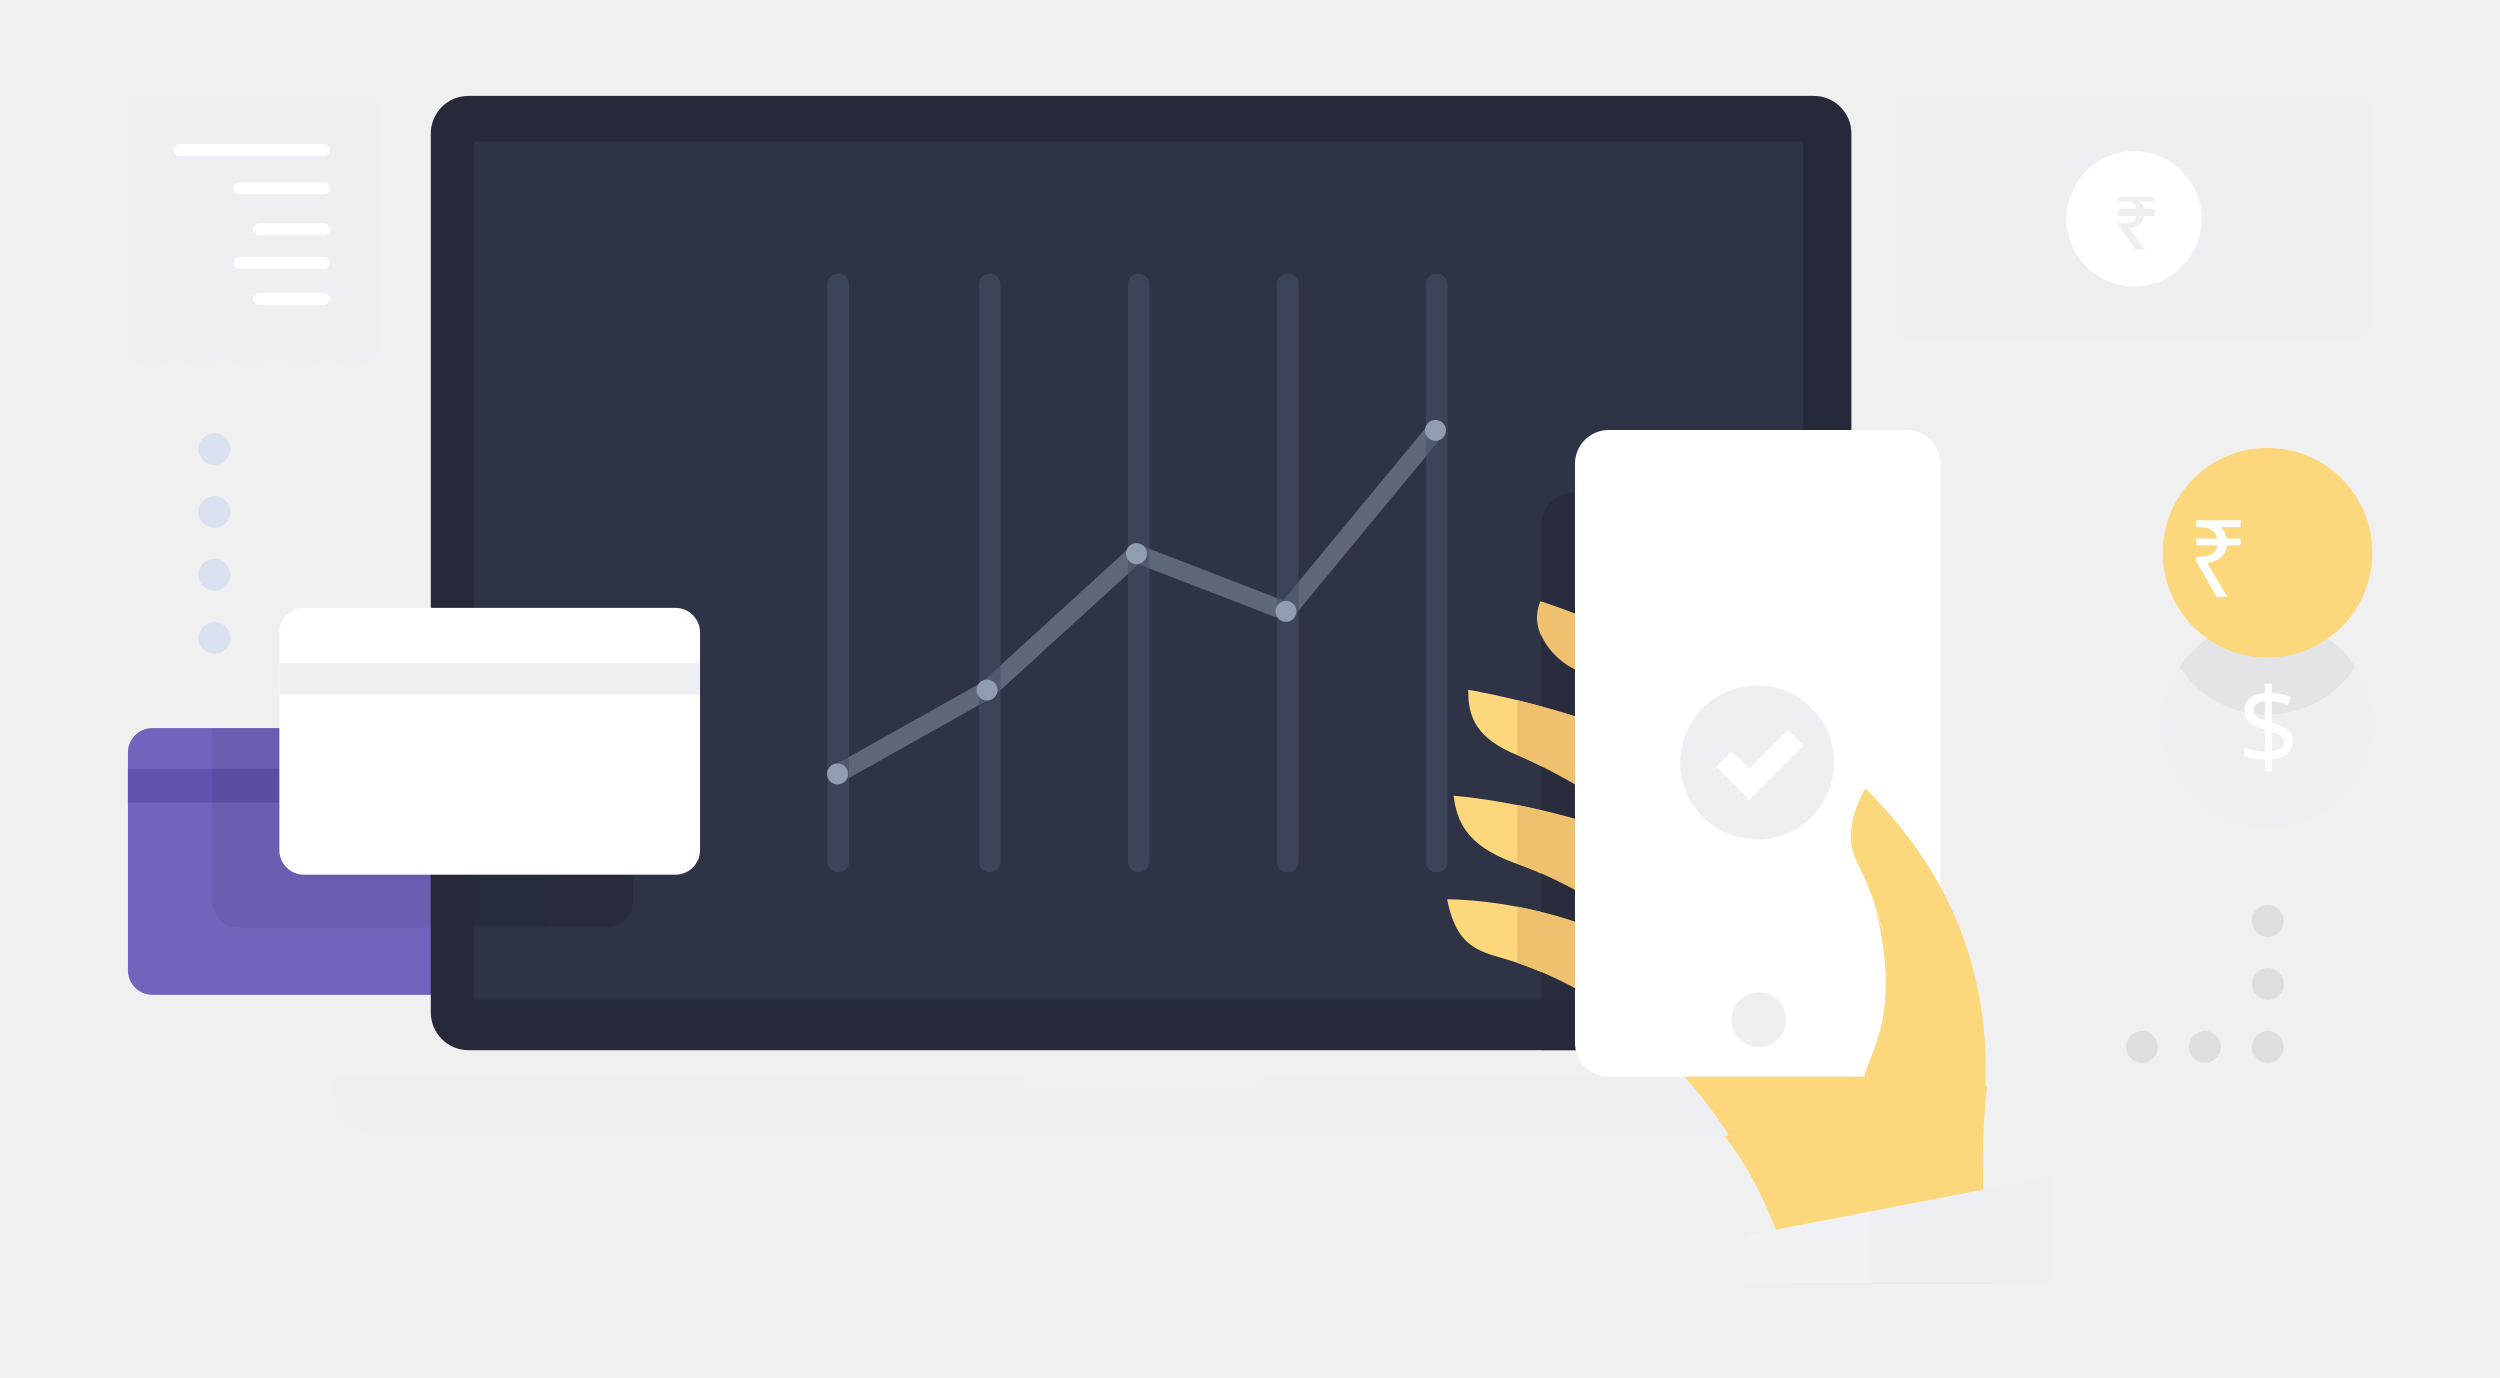
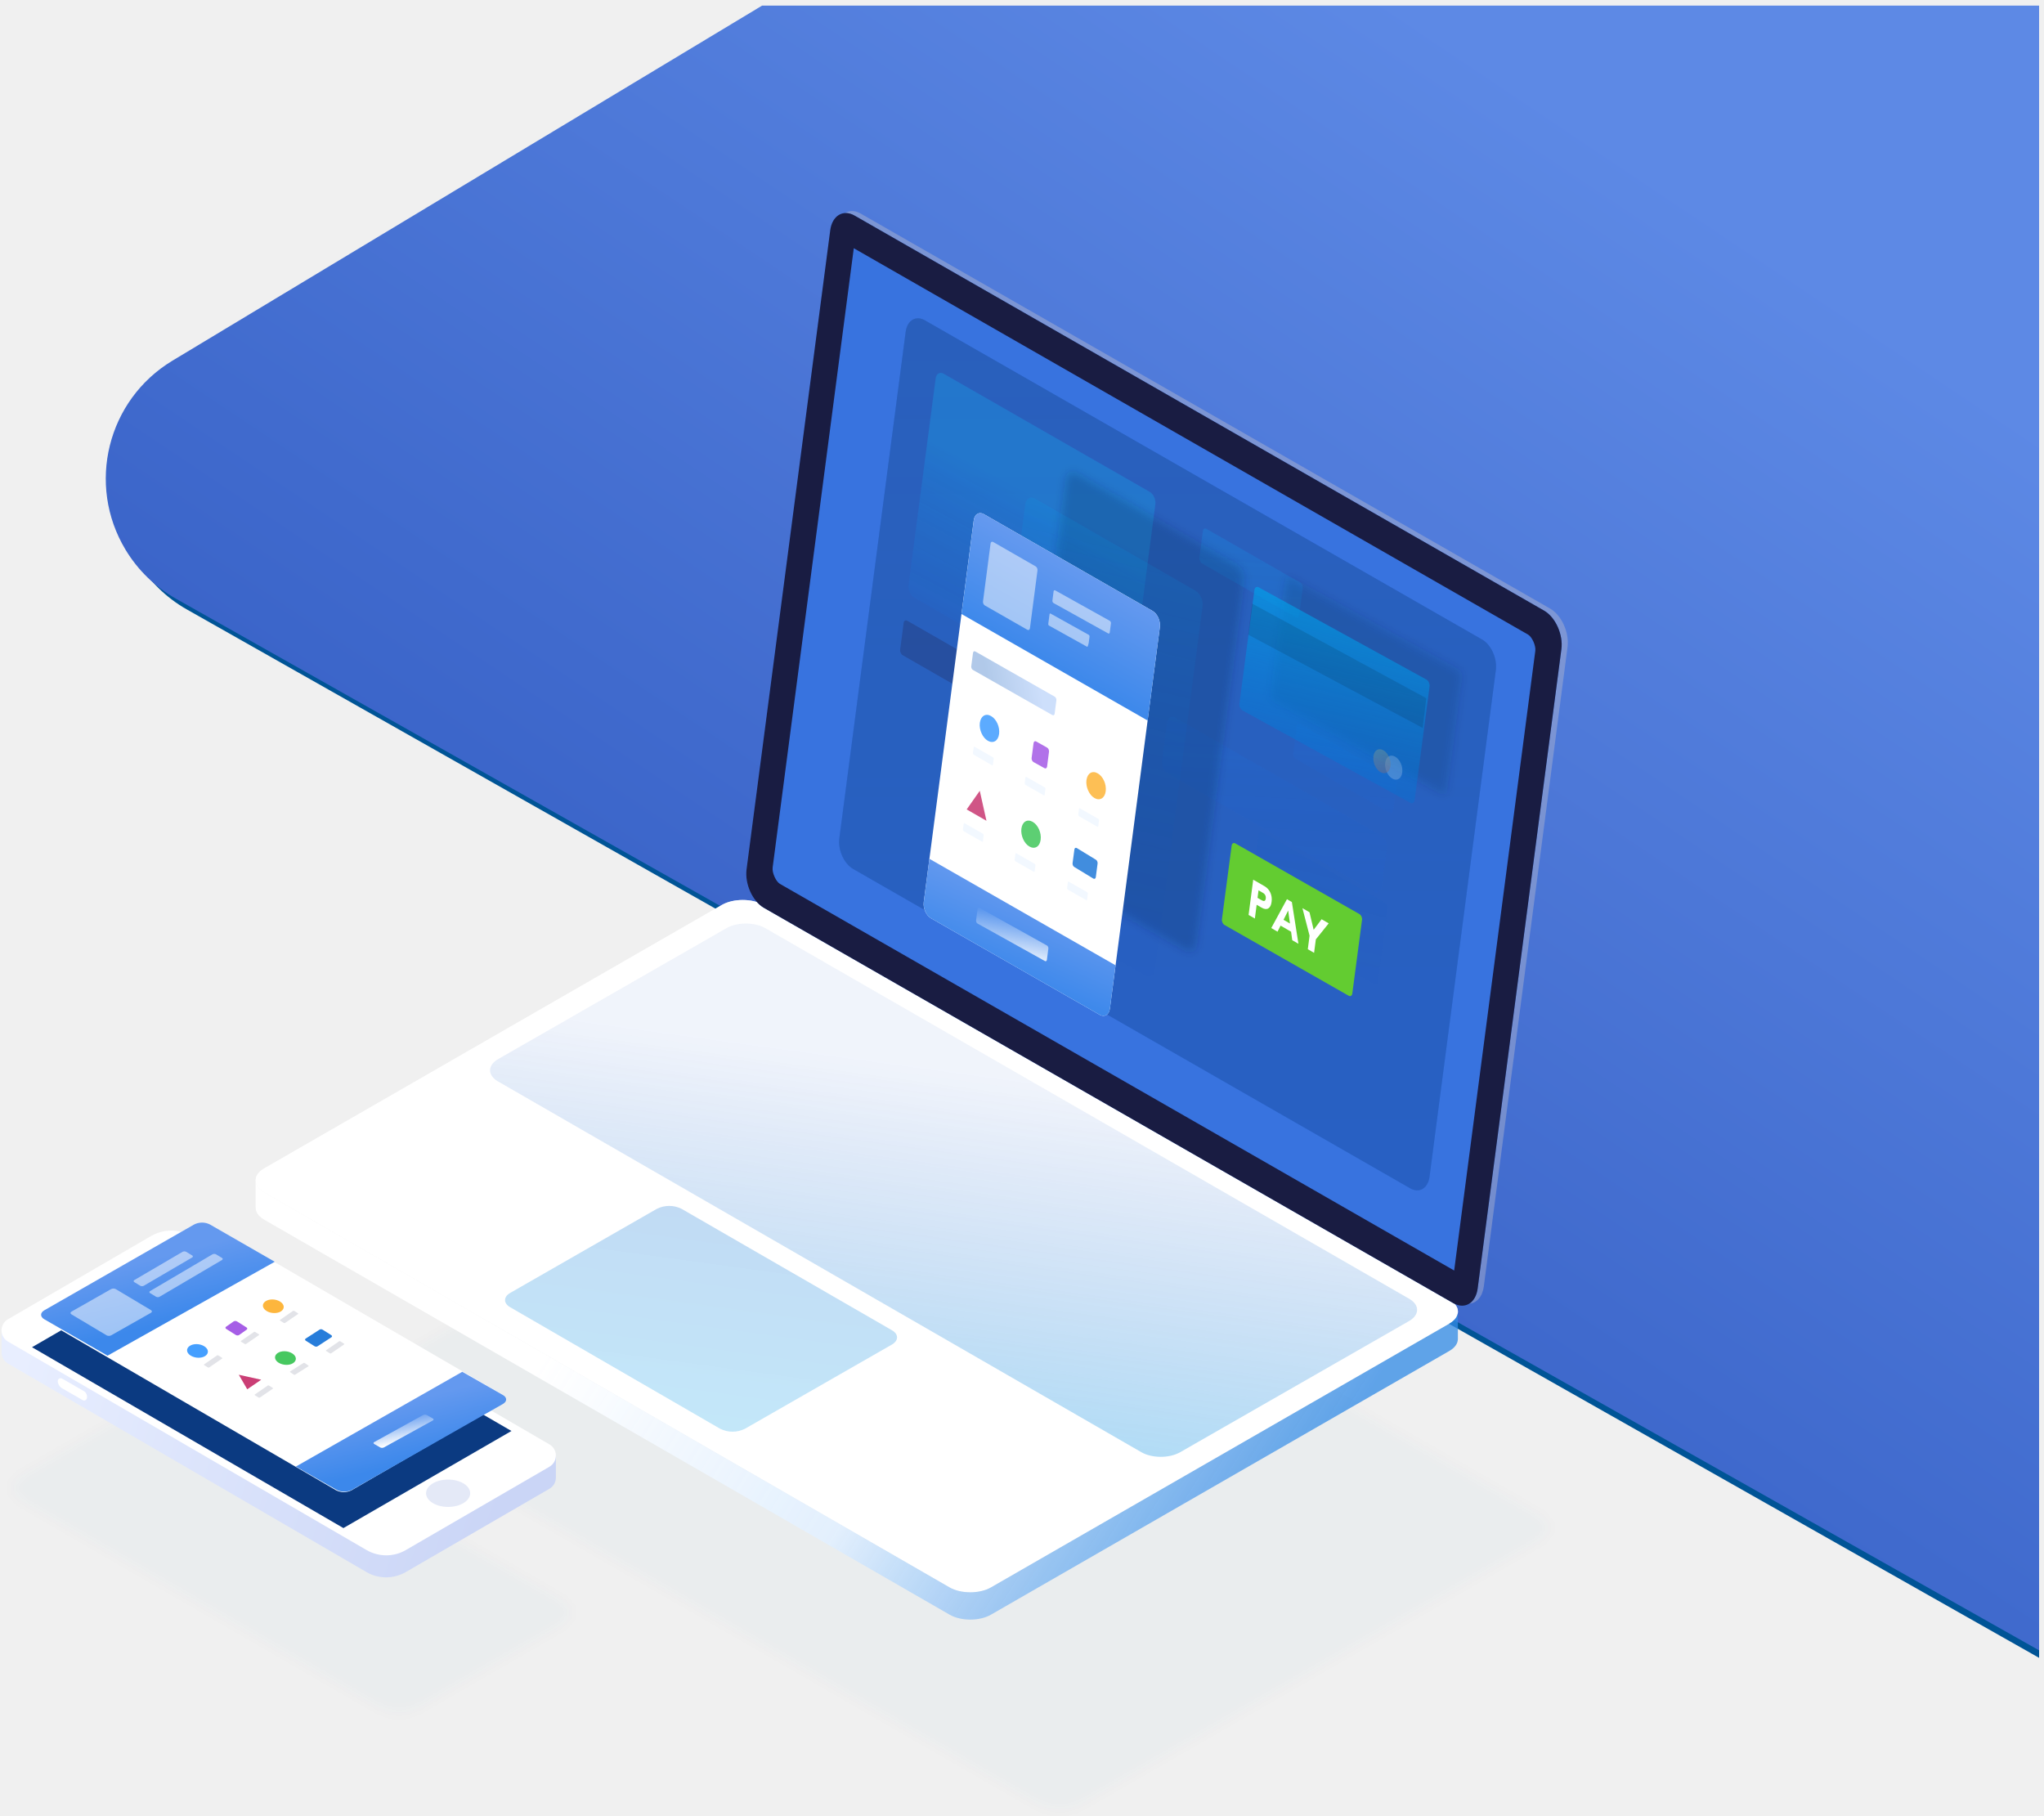
- <svg xmlns="http://www.w3.org/2000/svg" width="1040.046" height="573.132">
-   <path fill-rule="evenodd" clip-rule="evenodd" fill="#7263BC" d="M228.222 313.092c0-5.635-4.568-10.203-10.203-10.203H63.424c-5.635 0-10.203 4.568-10.203 10.203v90.594c0 5.635 4.568 10.203 10.203 10.203h154.594c5.635 0 10.203-4.568 10.203-10.203v-90.594z" />
-   <path fill-rule="evenodd" clip-rule="evenodd" fill="#252939" d="M770.222 421.221c0 8.653-7.015 15.668-15.668 15.668H194.89c-8.653 0-15.668-7.015-15.668-15.668V55.558c0-8.653 7.015-15.668 15.668-15.668h559.663c8.653 0 15.668 7.015 15.668 15.668v365.663z" />
-   <path fill-rule="evenodd" clip-rule="evenodd" fill="#2E3345" d="M197.222 58.889h553v357h-553z" />
-   <path fill-rule="evenodd" clip-rule="evenodd" fill="#EDEFF2" d="M523.222 447.889v1.504c0 2.234-2.902 3.496-5.137 3.496h-88.109c-2.234 0-3.754-1.262-3.754-3.496v-1.504h-287v8.608c0 8.654 7.569 15.392 16.222 15.392h638.49c8.654 0 15.288-6.739 15.288-15.392v-8.608h-286z" />
-   <path fill="#6B7487" d="M350.302 325.305l-3.74-6.659 61.807-34.698 63.609-58.031 61.824 23.863 60.435-73.159 5.888 4.865-63.939 77.399-62.551-24.141-60.766 55.434-.38.214z" opacity=".8" />
-   <g opacity=".6" fill-rule="evenodd" clip-rule="evenodd" fill="#465066">
-     <path d="M353.222 358.525a4.364 4.364 0 0 1-4.364 4.364h-.272a4.364 4.364 0 0 1-4.364-4.364V118.253a4.364 4.364 0 0 1 4.364-4.364h.272a4.364 4.364 0 0 1 4.364 4.364v240.272zM416.222 358.525a4.364 4.364 0 0 1-4.364 4.364h-.272a4.364 4.364 0 0 1-4.364-4.364V118.253a4.364 4.364 0 0 1 4.364-4.364h.272a4.364 4.364 0 0 1 4.364 4.364v240.272zM478.222 358.525a4.364 4.364 0 0 1-4.364 4.364h-.272a4.364 4.364 0 0 1-4.364-4.364V118.253a4.364 4.364 0 0 1 4.364-4.364h.272a4.364 4.364 0 0 1 4.364 4.364v240.272zM540.222 358.525a4.364 4.364 0 0 1-4.364 4.364h-.272a4.364 4.364 0 0 1-4.364-4.364V118.253a4.364 4.364 0 0 1 4.364-4.364h.272a4.364 4.364 0 0 1 4.364 4.364v240.272zM602.222 358.525a4.364 4.364 0 0 1-4.364 4.364h-.272a4.364 4.364 0 0 1-4.364-4.364V118.253a4.364 4.364 0 0 1 4.364-4.364h.272a4.364 4.364 0 0 1 4.364 4.364v240.272z" />
-   </g>
-   <circle fill-rule="evenodd" clip-rule="evenodd" fill="#909CAF" cx="348.432" cy="321.975" r="4.364" />
-   <circle fill-rule="evenodd" clip-rule="evenodd" fill="#909CAF" cx="410.619" cy="287.063" r="4.364" />
-   <circle fill-rule="evenodd" clip-rule="evenodd" fill="#909CAF" cx="472.807" cy="230.331" r="4.364" />
-   <circle fill-rule="evenodd" clip-rule="evenodd" fill="#909CAF" cx="534.994" cy="254.333" r="4.364" />
-   <circle fill-rule="evenodd" clip-rule="evenodd" fill="#909CAF" cx="597.181" cy="179.053" r="4.364" />
-   <path fill="#FCD77C" d="M640.798 250.224c-5.481 13.574 7.342 24.58 12.352 27.193.024.012.034.02.056.032 32.446 16.474 65.356 48.694 65.356 48.694-45.227-28.859-107.78-39.206-107.78-39.206.089 9.024 1.489 18.572 17.574 25.98l.059.028c37.818 15.573 80.891 50.283 80.891 50.283-48.462-28.257-104.576-32.184-104.576-32.184 1.258 10.275 5.194 20.523 24.598 27.691l.163.062c52.029 18.146 81.744 58.281 81.744 58.281-45.195-44.106-109.216-42.944-109.216-42.944 3.226 15.91 9.298 20.322 19.6 23.497l.138.044c77.04 20.911 108.38 94.168 108.38 94.168l87.384-7.251c24.337-164.27-152.274-226.564-176.723-234.368z" />
-   <path fill-rule="evenodd" clip-rule="evenodd" fill="#5E53AD" d="M53.222 319.889h176v14h-176z" />
-   <path opacity=".7" fill-rule="evenodd" clip-rule="evenodd" fill="#252939" d="M778.689 204.889H654.774c-7.755 0-13.552 6.061-13.552 13.816v218.184h152V218.706c0-7.756-6.778-13.817-14.533-13.817z" />
-   <path fill="#EFC16F" d="M641.083 250.224c-5.481 13.574 7.199 24.58 12.21 27.194.024.012-.037.02-.015.032 32.446 16.474 65.43 48.694 65.43 48.694-29.11-18.575-65.487-29.48-87.487-34.893v22.789c37 16.042 78.304 49.188 78.304 49.188-27.531-16.052-57.304-24.251-78.304-28.34v24.462c51 18.389 80.234 57.728 80.234 57.728-25.742-25.121-57.234-35.554-80.234-39.884v23.319c31 10.588 53.806 29.375 69.764 47.375h67.624c7.755 0 14.612-6.044 14.612-13.8v-88.817c-47.999-62.544-126.436-90.035-142.138-95.047z" />
-   <path opacity=".1" fill-rule="evenodd" clip-rule="evenodd" fill="#252939" d="M215.776 302.889H88.222v71.365c0 6.381 4.668 11.635 11.05 11.635h128.95v-71.307c0-6.38-6.065-11.693-12.446-11.693z" />
-   <path fill-rule="evenodd" clip-rule="evenodd" fill="#FFF" d="M807.222 192.932c0-7.755-6.287-14.042-14.042-14.042H669.264c-7.755 0-14.043 6.287-14.043 14.042v240.915c0 7.755 6.287 14.043 14.043 14.043h123.915c7.755 0 14.042-6.287 14.042-14.043V192.932z" />
-   <path opacity=".7" fill-rule="evenodd" clip-rule="evenodd" fill="#252939" d="M252.04 274.889h-72.818v111h72.818c5.635 0 11.182-4.513 11.182-10.147v-90.877c0-5.635-5.548-9.976-11.182-9.976z" />
-   <path fill-rule="evenodd" clip-rule="evenodd" fill="#FFF" d="M291.222 263.092c0-5.635-4.568-10.203-10.203-10.203H126.424c-5.635 0-10.203 4.568-10.203 10.203v90.594c0 5.635 4.568 10.203 10.203 10.203h154.594c5.635 0 10.203-4.568 10.203-10.203v-90.594z" />
-   <circle fill-rule="evenodd" clip-rule="evenodd" fill="#EDEFF2" cx="731.72" cy="424.238" r="11.381" />
-   <path fill="#FCD77C" d="M829.158 533.889c-4.186-24-5.708-52.641-2.608-81.965l-109.008 20.851c12.529 15.578 21.988 38.114 29.128 61.114h82.488z" />
-   <path fill="#EDEFF2" d="M726.104 514.044l127.118-24.619v44.464H725.279z" />
-   <path fill-rule="evenodd" clip-rule="evenodd" fill="#EDEFF2" d="M116.222 275.889h175v13h-175zM986.222 137.221a3.668 3.668 0 0 1-3.668 3.668H792.89a3.668 3.668 0 0 1-3.668-3.668V43.558a3.668 3.668 0 0 1 3.668-3.668h189.663a3.668 3.668 0 0 1 3.668 3.668v93.663z" />
-   <path fill="#FFF" d="M887.79 62.869c-15.533 0-28.125 12.592-28.125 28.125s12.592 28.125 28.125 28.125 28.125-12.592 28.125-28.125-12.592-28.125-28.125-28.125zm8.432 21.02h-6v.14c1 .623 1.585 1.86 1.719 2.86h4.281v3h-4.251c-.371 3-2.954 5-6.057 5h-.252l6.74 9h-3.89l-7.289-10.313v-.687h2.806c2.672 0 4.528-1 4.81-3h-7.616v-3h7.601c-.267-2-1.767-3-3.979-3h-3.622v-2h15v2z" />
-   <path fill="#FCD77C" d="M775.982 327.917c-7.925 14.492-6.818 23.845-3.415 30.909a.5.5 0 0 0 .011.026c2.3 4.371 4.681 9.652 6.9 15.912 15.577 58.87-10.655 68.506-3.16 82.426 2.721 5.052 7.205 6.817 11.814 7.025a341.918 341.918 0 0 1-1.709 15.527l33.844 15.974c18.895-83.9-10.938-134.629-44.285-167.799zm3.497 46.849c1.583 4.465 3.081 9.436 4.411 14.933l-4.411-14.933z" />
-   <g>
-     <circle fill-rule="evenodd" clip-rule="evenodd" fill="#EDEFF2" cx="943.347" cy="301.255" r="43.596" />
-     <path opacity=".7" fill-rule="evenodd" clip-rule="evenodd" fill="#DEDFE0" d="M943.347 257.659c-15.305 0-28.759 7.893-36.537 19.825 7.779 11.931 21.232 19.825 36.537 19.825s28.759-7.893 36.538-19.825c-7.779-11.932-21.233-19.825-36.538-19.825z" />
-     <circle fill-rule="evenodd" clip-rule="evenodd" fill="#FCD77C" cx="943.347" cy="229.941" r="43.596" />
-     <text transform="translate(910.19 248.278)" fill="#FFF" font-family="'SFUIDisplay-Regular'" font-size="44.571" letter-spacing="8">₹</text>
-     <text transform="translate(930.99 318.264)" fill="#FFF" font-family="'SFUIDisplay-Regular'" font-size="44.571" letter-spacing="8">$</text>
-   </g>
-   <circle fill-rule="evenodd" clip-rule="evenodd" fill="#EDEFF2" cx="731.02" cy="317.2" r="32.014" />
-   <g>
-     <path fill="#FFF" d="M727.718 332.868l-13.84-13.841 6.527-6.527 7.313 7.312 16.099-16.097 6.527 6.527z" />
-   </g>
-   <g>
-     <path fill-rule="evenodd" clip-rule="evenodd" fill="#EDEFF2" d="M63.195 154.312l10.374-5.323 10.363 5.323 10.357-5.323 10.355 5.323 10.353-5.323 10.353 5.323 10.352-5.323 10.352 5.323 10.755-5.323.412.008V42.011c0-1.058-1.664-2.122-2.722-2.122H55.225c-1.058 0-2.003 1.064-2.003 2.122v107.4l9.973 4.901z" />
-     <g fill-rule="evenodd" clip-rule="evenodd" fill="#FFF">
-       <path d="M137.222 62.389a2.5 2.5 0 0 0-2.5-2.5h-60a2.5 2.5 0 1 0 0 5h60a2.5 2.5 0 0 0 2.5-2.5zM137.222 78.389a2.5 2.5 0 0 0-2.5-2.5h-35a2.5 2.5 0 1 0 0 5h35a2.5 2.5 0 0 0 2.5-2.5zM137.222 109.389a2.5 2.5 0 0 0-2.5-2.5h-35a2.5 2.5 0 1 0 0 5h35a2.5 2.5 0 0 0 2.5-2.5zM137.222 95.389a2.5 2.5 0 0 0-2.5-2.5h-27a2.5 2.5 0 1 0 0 5h27a2.5 2.5 0 0 0 2.5-2.5zM137.222 124.389a2.5 2.5 0 0 0-2.5-2.5h-27a2.5 2.5 0 1 0 0 5h27a2.5 2.5 0 0 0 2.5-2.5z" />
+ <svg xmlns="http://www.w3.org/2000/svg" xmlns:xlink="http://www.w3.org/1999/xlink" width="349" height="310">
+   <defs>
+     <linearGradient x1="26.564%" y1="3.984%" x2="82.959%" y2="75.374%" id="a">
+       <stop stop-color="#5D89E5" offset="0%" />
+       <stop stop-color="#3059C0" offset="100%" />
+     </linearGradient>
+     <filter x="-1.5%" y="-2.7%" width="103.1%" height="105.3%" filterUnits="objectBoundingBox" id="b">
+       <feGaussianBlur stdDeviation="1.047" in="SourceGraphic" />
+     </filter>
+     <linearGradient x1="55.022%" y1="28.68%" x2="26.678%" y2="148.86%" id="c">
+       <stop stop-color="#0041BF" stop-opacity=".1" offset="0%" />
+       <stop stop-color="#00CFFF" stop-opacity=".9" offset="100%" />
+     </linearGradient>
+     <linearGradient x1="79.663%" y1="-75.35%" x2="15.006%" y2="197.8%" id="d">
+       <stop stop-color="#0041BF" offset="0%" />
+       <stop stop-color="#00CFFF" stop-opacity=".9" offset="100%" />
+     </linearGradient>
+     <linearGradient x1="25.061%" y1="34.435%" x2="92.652%" y2="50%" id="e">
+       <stop stop-color="#FFF" offset="0%" />
+       <stop stop-color="#E2F0FF" stop-opacity=".9" offset="47.288%" />
+       <stop stop-color="#338BE6" stop-opacity=".767" offset="100%" />
+     </linearGradient>
+     <linearGradient x1="50%" y1="0%" x2="50%" y2="100%" id="g">
+       <stop stop-color="#1D2C41" stop-opacity=".49" offset="0%" />
+       <stop stop-color="#1D2541" stop-opacity=".308" offset="100%" />
+     </linearGradient>
+     <path d="M14.653.344c-1.554-.89-3.036.005-3.292 2L.04 88.784c-.262 1.983.796 4.333 2.345 5.228l95.135 54.536c1.554.889 3.036-.006 3.298-1.994l11.32-86.48c.262-1.989-.796-4.344-2.345-5.233L14.653.344z" id="f" />
+     <linearGradient x1="27.83%" y1="108.461%" x2="55.26%" y2="36.784%" id="h">
+       <stop stop-color="#0041BF" stop-opacity=".1" offset="0%" />
+       <stop stop-color="#00CFFF" stop-opacity=".9" offset="100%" />
+     </linearGradient>
+     <linearGradient x1="45.581%" y1="117.22%" x2="64.088%" y2="-156.1%" id="i">
+       <stop stop-color="#0041BF" stop-opacity=".1" offset="0%" />
+       <stop stop-color="#00CFFF" stop-opacity=".9" offset="100%" />
+     </linearGradient>
+     <linearGradient x1="14.511%" y1="446.08%" x2="63.374%" y2="-93.89%" id="j">
+       <stop stop-color="#0041BF" stop-opacity=".1" offset="0%" />
+       <stop stop-color="#00CFFF" stop-opacity=".9" offset="100%" />
+     </linearGradient>
+     <linearGradient x1="35.014%" y1="219.56%" x2="83.857%" y2="-320.41%" id="k">
+       <stop stop-color="#0041BF" stop-opacity=".1" offset="0%" />
+       <stop stop-color="#00CFFF" stop-opacity=".9" offset="100%" />
+     </linearGradient>
+     <filter x="-5.8%" y="-2.7%" width="111.6%" height="105.5%" filterUnits="objectBoundingBox" id="l">
+       <feGaussianBlur stdDeviation=".746" in="SourceGraphic" />
+     </filter>
+     <linearGradient x1="42.49%" y1="86.251%" x2="64.28%" y2="-18.938%" id="m">
+       <stop stop-color="#0041BF" stop-opacity=".1" offset="0%" />
+       <stop stop-color="#00CFFF" stop-opacity=".9" offset="100%" />
+     </linearGradient>
+     <linearGradient x1="62.05%" y1="28.83%" x2="38.67%" y2="73.037%" id="n">
+       <stop stop-color="#6499EF" offset="0%" />
+       <stop stop-color="#3C88EB" offset="97.758%" />
+     </linearGradient>
+     <linearGradient x1="80.528%" y1="45.12%" x2="20.223%" y2="53.6%" id="o">
+       <stop stop-color="#83AFF6" offset="0%" />
+       <stop stop-color="#3B79C9" offset="100%" />
+     </linearGradient>
+     <linearGradient x1="40.916%" y1="100%" x2="62.685%" y2="18.014%" id="p">
+       <stop stop-color="#FFF" offset="0%" />
+       <stop stop-color="#FFF" stop-opacity=".044" offset="100%" />
+     </linearGradient>
+     <filter x="-3.3%" y="-5.7%" width="106.6%" height="111.4%" filterUnits="objectBoundingBox" id="q">
+       <feGaussianBlur stdDeviation="1.047" in="SourceGraphic" />
+     </filter>
+     <linearGradient x1="0%" y1="50%" x2="92.401%" y2="67.024%" id="r">
+       <stop stop-color="#E8EEFF" offset="0%" />
+       <stop stop-color="#CAD5F6" offset="100%" />
+     </linearGradient>
+     <linearGradient x1="36.117%" y1="32.314%" x2="55.396%" y2="74.498%" id="s">
+       <stop stop-color="#6499EF" offset="0%" />
+       <stop stop-color="#3C88EB" offset="100%" />
+     </linearGradient>
+     <linearGradient x1="77.717%" y1="75.197%" x2="50%" y2="0%" id="t">
+       <stop stop-color="#FFF" offset="0%" />
+       <stop stop-color="#FFF" stop-opacity=".044" offset="100%" />
+     </linearGradient>
+     <filter x="-6.9%" y="-6.1%" width="113.8%" height="112.1%" filterUnits="objectBoundingBox" id="u">
+       <feGaussianBlur stdDeviation=".746" in="SourceGraphic" />
+     </filter>
+     <linearGradient x1="24.39%" y1="172.107%" x2="74.39%" y2="-63.901%" id="v">
+       <stop stop-color="#0041BF" stop-opacity=".1" offset="0%" />
+       <stop stop-color="#00CFFF" stop-opacity=".9" offset="100%" />
+     </linearGradient>
+     <linearGradient x1="50%" y1="0%" x2="50%" y2="100%" id="w">
+       <stop stop-color="#FAD961" offset="0%" />
+       <stop stop-color="#F76B1C" offset="100%" />
+     </linearGradient>
+   </defs>
+   <g fill="none" fill-rule="evenodd">
+     <path d="M348.163 280.829v2.221L31.886 104.043a23.04 23.04 0 0 1-8.57-8.472 22.954 22.954 0 0 1-2.654-16.198 23.414 23.414 0 0 0 3.342 14.174 23.52 23.52 0 0 0 8.494 8.241l315.665 179.04z" fill="#005496" />
+     <path d="M218.123.91l100.666 60.615c11.129 6.7 14.718 21.153 8.017 32.281a23.52 23.52 0 0 1-8.588 8.35L.078 281.72V.91h218.045z" fill="url(#a)" transform="matrix(-1 0 0 1 348.24 .05)" />
+     <g fill-rule="nonzero">
+       <path d="M16.85 204.466l117.018 67.44c1.95 1.123 5.131 1.123 7.081 0l78.265-45.025c1.95-1.122 1.95-2.955 0-4.077l-117.119-67.408c-1.95-1.123-5.13-1.123-7.075 0l-78.17 44.98c-1.95 1.123-1.95 2.956 0 4.084v.006z" fill-opacity=".027" fill="#005496" filter="url(#b)" transform="translate(43.491 35.995)" />
+       <path d="M169.206 271.018c-1.95 1.122-5.131 1.116-7.075 0L45.107 203.57c-1.95-1.128-1.95-2.961 0-4.083l78.164-44.993c1.95-1.116 5.137-1.116 7.081 0l117.119 67.408c1.95 1.123 1.95 2.956 0 4.078l-78.265 45.031v.006z" fill="#FFF" />
+       <path d="M169.206 271.018c-1.95 1.122-5.131 1.116-7.075 0L45.107 203.57c-1.95-1.128-1.95-2.961 0-4.083l78.164-44.993c1.95-1.116 5.137-1.116 7.081 0l117.119 67.408c1.95 1.123 1.95 2.956 0 4.078l-78.265 45.031v.006z" fill="#FFF" opacity=".7" />
+       <path d="M158.006 211.951c-1.822 1.045-4.792 1.045-6.614-.005L41.55 148.643c-1.822-1.044-1.816-2.76 0-3.805l39.01-22.371c1.816-1.045 4.791-1.045 6.607 0l109.937 63.274c1.822 1.045 1.822 2.756 0 3.806l-39.098 22.404z" fill="url(#c)" opacity=".582" transform="translate(43.491 35.995)" />
+       <path d="M83.71 207.938a4.714 4.714 0 0 1-4.246 0L43.62 187.194c-1.17-.666-1.164-1.772 0-2.444L68.65 170.4a4.714 4.714 0 0 1 4.246 0l35.9 20.722c1.17.667 1.17 1.767 0 2.444L83.71 207.938z" fill="url(#d)" opacity=".253" transform="translate(43.491 35.995)" />
+       <path d="M.162 165.587v4.56c-.023.756.456 1.517 1.448 2.09l117.024 67.44c1.95 1.129 5.13 1.129 7.075.006l78.27-45.03c.947-.545 1.427-1.262 1.449-1.979h.005v-4.66c-.027.722-.501 1.433-1.454 1.977l-78.264 45.031c-1.95 1.123-5.131 1.117-7.076 0L1.61 167.576c-.953-.556-1.432-1.278-1.45-2l.002.01z" fill="url(#e)" transform="translate(43.491 35.995)" />
+       <path d="M145.913 36.806c-1.956-1.122-3.828.012-4.156 2.517l-14.285 109.073c-.334 2.5 1.003 5.477 2.964 6.6l117.714 67.496c1.956 1.123 3.828-.01 4.156-2.516l14.29-109.128c.335-2.5-1.002-5.472-2.963-6.6l-117.72-67.442z" fill="#3873DF" />
+       <path d="M144.247 36.38c.757-.472 1.724-.48 2.712.086l117.72 67.442c1.961 1.128 3.298 4.1 2.964 6.6l-14.29 109.128c-.232 1.769-1.234 2.854-2.49 2.944.74-.461 1.28-1.365 1.443-2.604l14.29-109.128c.335-2.5-1.002-5.472-2.963-6.6l-117.72-67.442c-.575-.33-1.143-.464-1.666-.427z" fill-opacity=".413" fill="#BBBCCB" />
+       <path d="M141.757 39.323l-14.285 109.073c-.334 2.5 1.003 5.477 2.964 6.6l117.714 67.496c1.956 1.123 3.828-.01 4.156-2.516l14.29-109.128c.335-2.5-1.002-5.472-2.963-6.6l-117.72-67.442c-1.956-1.122-3.828.012-4.156 2.517zm4.016 3.055l115.119 65.959c.69.388 1.37 1.9 1.253 2.777L248.29 216.92l-115.113-66.008c-.691-.394-1.365-1.905-1.254-2.788l13.856-105.74-.006-.006z" fill="#191C42" />
+       <g opacity=".7">
+         <g opacity=".507" fill-rule="evenodd" transform="translate(143.27 54.345)">
+           <use fill="#004CB8" xlink:href="#f" />
+           <use fill="url(#g)" xlink:href="#f" />
+         </g>
+         <g opacity=".3">
+           <path d="M6.19.578c-.635-.361-1.243 0-1.349.816L.217 36.671c-.1.81.335 1.777.964 2.138l35.2 20.2c.634.36 1.241 0 1.347-.817l4.624-35.293c.106-.811-.328-1.778-.963-2.139L6.189.578z" fill="url(#h)" transform="translate(154.916 63.216)" />
+           <path d="M45.7 59.275c-.634-.361-1.236 0-1.336.822l-.87 6.583c-.11.811.324 1.778.959 2.139l35.199 20.2c.635.36 1.242-.006 1.348-.818l.864-6.61c.105-.806-.324-1.767-.959-2.134L45.701 59.275z" fill="url(#i)" transform="translate(154.916 63.216)" />
+           <path d="M51.083 27.082c-.29-.167-.563 0-.613.372l-.59 4.556c-.045.366.15.8.434.966l15.99 9.178c.289.166.567 0 .612-.373l.602-4.555c.044-.372-.15-.805-.44-.972l-15.995-9.166v-.006z" fill="url(#j)" transform="translate(154.916 63.216)" />
+           <path d="M67.111 60.47c-.284-.167-.557 0-.613.366l-.585 4.555c-.05.367.145.806.435.967l15.99 9.177c.289.167.562 0 .612-.366l.596-4.561c.05-.372-.145-.806-.434-.972L67.11 60.469z" fill="url(#k)" transform="translate(154.916 63.216)" />
+         </g>
+         <path d="M154.905 105.976c-.29-.167-.563 0-.613.372l-.596 4.55c-.05.366.15.805.434.972l15.99 9.171c.29.167.568 0 .612-.366l.602-4.556c.045-.372-.15-.81-.44-.972l-15.99-9.171z" fill="#191C42" opacity=".4" />
+       </g>
+       <path d="M136.572 61.065l-5.214 39.815-.92 7.044a2.96 2.96 0 0 0 .647 2.172c.106.123.223.228.34.323.066.05.128.1.195.139l27.438 15.693c.195.111.39.167.568.167h.017a.91.91 0 0 0 .58-.206c.066-.055.127-.11.183-.183.16-.234.266-.502.306-.783l.925-7.044 5.215-39.815 1.989-15.183a2.765 2.765 0 0 0-.25-1.527 2.795 2.795 0 0 0-.653-.906 1.783 1.783 0 0 0-.278-.206l-27.433-15.738a1.237 1.237 0 0 0-.574-.172 1.06 1.06 0 0 0-.54.161c-.279.19-.485.539-.546 1.017l-1.995 15.232z" fill-opacity=".213" fill="#043052" filter="url(#l)" transform="translate(43.491 35.995)" />
+       <path d="M129.566 65.37l-5.214 39.814-.92 7.044a2.96 2.96 0 0 0 .647 2.173c.105.122.222.227.34.322.066.05.128.1.194.139l27.439 15.693c.195.111.39.167.568.167h.017a.91.91 0 0 0 .579-.205c.067-.056.128-.112.184-.184.16-.234.265-.502.306-.783l.925-7.044 5.215-39.815 1.989-15.183a2.765 2.765 0 0 0-.251-1.527 2.795 2.795 0 0 0-.652-.906 1.783 1.783 0 0 0-.278-.205L133.22 49.13a1.237 1.237 0 0 0-.574-.172 1.06 1.06 0 0 0-.54.161c-.279.19-.485.54-.546 1.017l-1.995 15.233zM172.03 106.053c-.29-.166-.558 0-.614.372l-1.643 12.583c-.05.372.145.806.434.972l20.96 12.078c.283.166.556 0 .612-.373l1.644-12.594c.05-.366-.145-.8-.435-.966l-20.959-12.072z" fill="url(#m)" opacity=".2" transform="translate(43.491 35.995)" />
+       <path d="M168.003 87.787c-.825-.472-1.605 0-1.744 1.056l-8.535 65.175c-.14 1.055.423 2.294 1.242 2.766l28.803 16.477c.82.467 1.605-.005 1.739-1.055l8.53-65.13c.138-1.056-.419-2.295-1.238-2.767l-28.803-16.522h.006z" fill="#FFF" />
+       <path d="M122.773 52.848l-2.095 15.988 31.784 18.188 2.09-15.944c.133-1.055-.424-2.294-1.243-2.766l-28.798-16.522c-.819-.478-1.604 0-1.738 1.056z" fill="url(#n)" transform="translate(43.491 35.995)" />
+       <path d="M169.574 92.535c-.21-.123-.408 0-.44.268l-1.292 9.873c-.037.267.107.577.311.695l7.264 4.153c.204.118.402 0 .44-.267l1.286-9.862c.038-.268-.107-.578-.31-.695l-7.26-4.17v.005zm10.594 8.263c-.129-.073-.251 0-.273.166l-.201 1.561c-.022.167.061.361.19.434l9.331 5.188c.128.072.245 0 .268-.166l.206-1.556c.022-.167-.067-.355-.195-.428l-9.326-5.2z" fill="#FFF" opacity=".5" />
+       <path d="M123.035 75.235c-.184-.11-.362 0-.39.24l-.3 2.277c-.034.239.094.517.278.628l13.566 7.71c.189.106.367 0 .395-.244l.295-2.267c.034-.233-.094-.516-.278-.627l-13.566-7.722v.005z" fill="url(#o)" opacity=".4" transform="translate(43.491 35.995)" />
+       <path d="M179.392 104.762c-.09-.056-.179 0-.19.11l-.217 1.64c-.011.11.045.25.134.3l6.513 3.622c.089.055.245-.545.256-.656l.145-1.089c.01-.11-.045-.244-.134-.3l-6.502-3.622-.005-.005z" fill="#FFF" opacity=".5" />
+       <path d="M115.196 110.634l-.964 7.388c-.139 1.056.424 2.295 1.243 2.767l28.803 16.477c.819.467 1.605-.006 1.744-1.056l.964-7.394-31.784-18.182h-.006z" fill="url(#n)" transform="translate(43.491 35.995)" />
+       <g opacity=".876">
+         <path d="M183.853 144.79c-.195-.11-.38 0-.407.245l-.312 2.344c-.028.245.1.539.295.645l3.26 1.983c.194.11.378 0 .412-.25l.306-2.333c.028-.245-.1-.534-.295-.645l-3.26-1.989z" fill="#277DDA" />
+         <path d="M176.922 126.592c-.211-.117-.406 0-.445.267l-.335 2.555c-.033.261.112.578.318.694l1.877 1.045c.207.116.407 0 .446-.267l.329-2.539c.033-.266-.112-.583-.318-.7l-1.872-1.055z" fill="#A65EE6" />
+         <path d="M174.398 141.474c-.15 1.15.457 2.544 1.365 3.055.908.522 1.766.045 1.922-1.155.156-1.2-.456-2.545-1.365-3.061-.913-.517-1.766-.04-1.922 1.166v-.005z" fill="#47C860" />
+         <path d="M185.502 133.196c-.145 1.15.462 2.54 1.37 3.056.908.517 1.766.039 1.922-1.161.156-1.2-.456-2.544-1.37-3.056-.908-.522-1.76-.038-1.917 1.161h-.005z" fill="#FDB63D" />
+         <path d="M167.3 123.42c-.15 1.15.463 2.538 1.371 3.055.908.516 1.76.038 1.917-1.161.161-1.2-.457-2.545-1.365-3.056-.908-.522-1.76-.039-1.922 1.161z" fill="#459FFF" />
+         <path fill="#CA3E75" d="M165.055 138.196l3.377 1.939-1.143-5.122z" />
+       </g>
+       <path d="M184.102 139.072l.128-.961c.011-.095.067-.15.15-.106l3.16 1.811c.088.039.116.183.105.278l-.128.96c-.011.095-.067.145-.15.106l-3.16-1.81c-.038-.045-.116-.184-.105-.278zm-1.9 12.521l.123-.96c.01-.095.066-.145.15-.106l3.164 1.81c.084.045.112.184.1.278l-.127.961c-.012.095-.062.15-.15.106l-3.16-1.811a.5.5 0 0 1-.106-.278h.006zm-7.243-17.893l.123-.961c.017-.095.067-.145.156-.1l3.159 1.805c.089.044.111.183.1.278l-.122.966c-.012.095-.067.145-.156.1l-3.16-1.805c-.038-.045-.11-.183-.1-.278v-.005zm-1.71 13.055l.128-.962c.011-.094.061-.144.15-.105l3.16 1.811c.089.044.11.183.105.278l-.128.96c-.011.095-.067.145-.156.106l-3.159-1.81c-.039-.045-.111-.184-.1-.278zm-7.126-18.194l.129-.961c.01-.095.066-.145.15-.1l3.159 1.805c.089.045.117.184.106.278l-.128.961c-.012.1-.067.15-.15.111l-3.16-1.816c-.044-.045-.117-.178-.106-.278zm-1.71 13.055l.128-.961c.011-.095.067-.15.15-.106l3.16 1.811c.089.04.117.184.105.278l-.128.961c-.01.095-.061.145-.15.106l-3.16-1.811a.5.5 0 0 1-.105-.278z" fill="#F2F8FF" />
+       <path d="M123.76 119.017c-.157-.095-.307 0-.335.2l-.256 1.927c-.023.206.083.445.24.534l11.515 6.41c.156.09.312 0 .334-.205l.256-1.922c.023-.2-.083-.439-.24-.528l-11.515-6.416z" fill="url(#p)" transform="translate(43.491 35.995)" />
+       <path d="M95.778 241.232l-24.546 14.159c-2.014 1.164-4.562 1.164-6.62 0L3.393 219.983a2.183 2.183 0 0 1-1.113-1.902c0-.787.425-1.514 1.113-1.901l24.49-14.16a6.817 6.817 0 0 1 6.676 0l61.213 35.409a2.183 2.183 0 0 1 1.113 1.902c0 .787-.425 1.514-1.113 1.901h.006z" fill-opacity=".027" fill="#005496" filter="url(#q)" transform="translate(.178 35.995)" />
+       <g transform="translate(.178 209.869)">
+         <path d="M.09 17.274v4.89-1.132a2.175 2.175 0 0 0 1.112 1.913l61.235 35.613c2.015 1.171 4.564 1.171 6.63 0l24.556-14.24a2.19 2.19 0 0 0 1.113-1.913V38.59l-4.453 1.06L32.382 6.015a6.802 6.802 0 0 0-6.679 0L3.69 18.763l-3.6-1.489z" fill="url(#r)" />
+         <path d="M93.623 40.56L69.072 54.8c-2.015 1.171-4.564 1.171-6.623 0L1.197 19.187a2.198 2.198 0 0 1 0-3.825L25.703 1.115a6.789 6.789 0 0 1 6.679 0l61.24 35.614a2.198 2.198 0 0 1 0 3.825v.005z" fill="#FFF" />
+         <path fill="#0B3A81" d="M58.458 51.025l-53.17-30.88L33.924 3.564 87.15 34.448z" />
+         <path d="M19.586 8.169a.407.407 0 0 1 0 .741l-5.36 3.134a.776.776 0 0 1-.846 0 .407.407 0 0 1 0-.742l5.41-3.133c.262-.162.58-.162.796 0z" fill="#83AFF6" />
+         <path d="M14.672 28.744c0 .373-.423.641-.74.43l-3.607-2.075c-.39-.264-.628-.7-.64-1.171 0-.374.423-.636.745-.424l3.607 2.075c.441.212.697.684.635 1.17v-.005z" fill="#FFF" />
+         <ellipse fill="#E4E9F7" cx="76.335" cy="45.076" rx="3.768" ry="2.336" />
+       </g>
+       <path d="M60.042 254.437a2.944 2.944 0 0 1-2.67 0L7.568 225.45c-.735-.43-.735-1.128 0-1.552l25.591-14.846a2.944 2.944 0 0 1 2.67 0l49.855 28.987c.734.43.734 1.129 0 1.553l-25.648 14.845h.006z" fill="#FFF" />
+       <path d="M46.733 179.43l-11.078-6.376a2.972 2.972 0 0 0-2.67 0L7.39 187.715c-.735.42-.735 1.109 0 1.534l10.794 6.216 28.549-16.035z" fill="url(#s)" transform="translate(.178 35.995)" />
+       <path d="M18.977 227.986a.833.833 0 0 1-.777 0l-6.007-3.587c-.211-.129-.211-.333 0-.456l6.784-3.855a.871.871 0 0 1 .782 0l6.018 3.593c.211.123.211.333 0 .456l-6.8 3.85zM24.552 219.522a.675.675 0 0 1-.604 0l-1.011-.617c-.165-.095-.165-.257 0-.353l8.241-4.829a.675.675 0 0 1 .604 0l1.028.616c.165.096.165.258 0 .353l-8.258 4.83zm2.695 1.875a.663.663 0 0 1-.6 0l-1.016-.617c-.164-.095-.164-.257 0-.353l10.648-6.274a.675.675 0 0 1 .604 0l1.022.616c.165.095.165.258 0 .353l-10.658 6.275z" fill="#FFF" opacity=".5" />
+       <path d="M85.69 202.178l-6.938-3.962-28.413 16.179 6.927 3.962c.726.419 1.938.419 2.676 0L85.69 203.71c.738-.425.738-1.108 0-1.532z" fill="url(#s)" transform="translate(.178 35.995)" />
+       <g>
+         <path d="M52.174 228.554c-.134.093-.117.253.039.352l1.485.934c.156.1.39.11.53.011l2.373-1.545c.134-.093.117-.253-.033-.352l-1.485-.934c-.151-.1-.391-.1-.525-.006l-2.384 1.54z" fill="#277DDA" />
+         <path d="M38.59 226.52c-.144.098-.127.274.046.379l1.619 1.022c.167.11.424.11.57.011l1.3-.923c.145-.1.128-.27-.04-.374l-1.607-1.018a.578.578 0 0 0-.58-.01l-1.307.912z" fill="#A65EE6" />
+         <path d="M47.574 232.661c.731.462 1.864.495 2.5.055.643-.44.587-1.16-.172-1.644-.765-.478-1.865-.495-2.507-.055-.636.446-.58 1.166.179 1.65v-.006z" fill="#47C860" />
+         <path d="M45.502 223.82c.726.461 1.865.494 2.502.054.642-.445.586-1.166-.173-1.65-.765-.472-1.865-.489-2.507-.043-.637.44-.58 1.154.178 1.638z" fill="#FDB63D" />
+         <path d="M48.439 225.86l-.603-.386c-.061-.038-.078-.088-.022-.132l2.227-1.534c.056-.044.157-.016.224.022l.603.385c.061.033.078.088.022.132l-2.228 1.529a.323.323 0 0 1-.223-.017zm7.872 5.19l-.614-.385c-.056-.038-.078-.088-.023-.132l2.228-1.528c.056-.05.162-.022.223.016l.609.385c.056.039.078.088.022.132l-2.233 1.534c-.04.011-.156.017-.218-.022h.006zm-14.532-1.594l-.614-.385c-.056-.039-.073-.088-.017-.132l2.227-1.535c.056-.044.162-.016.224.022l.608.385c.056.033.078.088.017.132l-2.222 1.529c-.045.016-.167.022-.223-.016zm8.374 5.234l-.592-.407c-.061-.038-.078-.093-.017-.137l2.284-1.446c.056-.039.162-.011.223.027l.592.407c.056.044.072.094.017.138l-2.29 1.446a.35.35 0 0 1-.217-.028zm-14.672-1.231l-.614-.385c-.056-.039-.072-.088-.017-.132l2.228-1.534c.056-.044.162-.017.223.022l.609.385c.056.038.078.087.022.131l-2.233 1.535a.368.368 0 0 1-.223-.022h.005zm8.66 5.147l-.615-.385c-.056-.039-.078-.094-.022-.138l2.227-1.528c.056-.044.162-.022.224.016l.608.385c.056.038.078.093.023.137l-2.234 1.53c-.039.01-.156.021-.217-.017h.005z" fill="#E2E3E8" />
+         <path d="M32.556 231.446c.726.462 1.865.495 2.501.055.636-.44.586-1.166-.173-1.644-.765-.478-1.865-.495-2.507-.055-.636.445-.58 1.166.179 1.65v-.006z" fill="#459FFF" />
+         <path fill="#CA3E75" d="M42.214 237.198l2.384-1.633-3.824-.847z" />
+       </g>
+       <path d="M65.357 211.135a.709.709 0 0 1-.607 0l-1.03-.59c-.167-.096-.167-.245 0-.336l8.354-4.616a.685.685 0 0 1 .612 0l1.042.59c.167.09.167.24 0 .336l-8.37 4.616z" fill="url(#t)" transform="translate(.178 35.995)" />
+       <path d="M210.92 143.997c-.293-.166-.564 0-.62.367l-1.663 12.593c-.05.367.147.806.44.967l21.199 12.082c.287.166.563 0 .62-.367l1.662-12.599c.05-.366-.147-.805-.44-.972l-21.198-12.07z" fill="#63CC31" />
+       <path d="M213.973 150.189l1.93 1.11c.45.253.804.647 1.01 1.121.209.476.282.997.203 1.558-.068.56-.26.929-.559 1.116-.299.18-.677.141-1.128-.12l-.863-.498-.305 2.35-1.072-.616.79-6.027-.006.006zm1.467 3.517c.395.232.62.136.677-.283a.956.956 0 0 0-.079-.572c-.079-.17-.225-.312-.434-.43l-.717-.414-.17 1.285.718.414h.005zm5.203 6.82l-.198-1.45-1.794-1.043-.52 1.037-1.071-.623 2.68-4.928.84.493 1.118 7.12-1.055-.606zm-1.49-3.484l1.1.635-.304-2.22-.796 1.585zm7.714.606l-2.195 2.736-.3 2.3-1.072-.623.3-2.311-1.22-4.702 1.208.703.711 2.996 1.354-1.801 1.214.702z" fill="#FFF" />
+       <path d="M220.136 62.671c-.353-.2-.688 0-.744.45l-2.556 19.398c-.056.444.179.976.53 1.176l28.638 15.755c.347.2.683 0 .744-.443l2.556-19.41c.056-.444-.184-.976-.531-1.176l-28.637-15.75z" fill-opacity=".161" fill="#043052" filter="url(#u)" transform="translate(.178 35.995)" />
+       <path d="M214.746 64.285c-.352-.2-.688 0-.744.45l-2.556 19.398c-.056.444.18.977.532 1.176l28.637 15.755c.347.2.682 0 .744-.443l2.556-19.41c.056-.444-.185-.976-.531-1.176l-28.638-15.75z" fill="url(#v)" transform="translate(.178 35.995)" />
+       <path fill-opacity=".295" fill="#000" opacity=".382" d="M213.12 108.36l29.794 15.926.617-5.078-29.755-16.163z" />
+       <g opacity=".4">
+         <path d="M236.515 130.217c-.136 1.022.4 2.255 1.209 2.716.803.454 1.561.028 1.698-1.035.142-1.062-.4-2.25-1.208-2.704-.804-.455-1.562-.034-1.699 1.023z" fill="#FFF" opacity=".5" />
+         <path d="M.091 1.648C-.046 2.67.496 3.898 1.3 4.358c.804.455 1.562.029 1.699-1.034.142-1.063-.4-2.25-1.208-2.705C.986.165.228.58.09 1.642v.006z" fill="url(#w)" opacity=".5" transform="translate(234.412 127.478)" />
+       </g>
    </g>
  </g>
-   <g>
-     <circle opacity=".1" fill-rule="evenodd" clip-rule="evenodd" fill="#31394C" cx="943.446" cy="435.526" r="6.626" />
-     <circle opacity=".1" fill-rule="evenodd" clip-rule="evenodd" fill="#31394C" cx="943.446" cy="409.341" r="6.626" />
-     <circle opacity=".1" fill-rule="evenodd" clip-rule="evenodd" fill="#31394C" cx="943.446" cy="383.157" r="6.626" />
-   </g>
-   <g>
-     <circle opacity=".1" fill-rule="evenodd" clip-rule="evenodd" fill="#31394C" cx="917.262" cy="435.526" r="6.626" />
-     <circle opacity=".1" fill-rule="evenodd" clip-rule="evenodd" fill="#31394C" cx="891.078" cy="435.526" r="6.626" />
-   </g>
-   <g opacity=".9" fill-rule="evenodd" clip-rule="evenodd" fill="#0647FF">
-     <circle opacity=".1" cx="89.189" cy="265.329" r="6.626" />
-     <circle opacity=".1" cx="89.189" cy="239.145" r="6.626" />
-     <circle opacity=".1" cx="89.189" cy="212.96" r="6.626" />
-     <circle opacity=".1" cx="89.189" cy="186.776" r="6.626" />
-   </g>
-   <path opacity=".2" fill="#FFF" d="M726.104 514.044l-.825 19.845h52.943v-29.978z" />
</svg>
